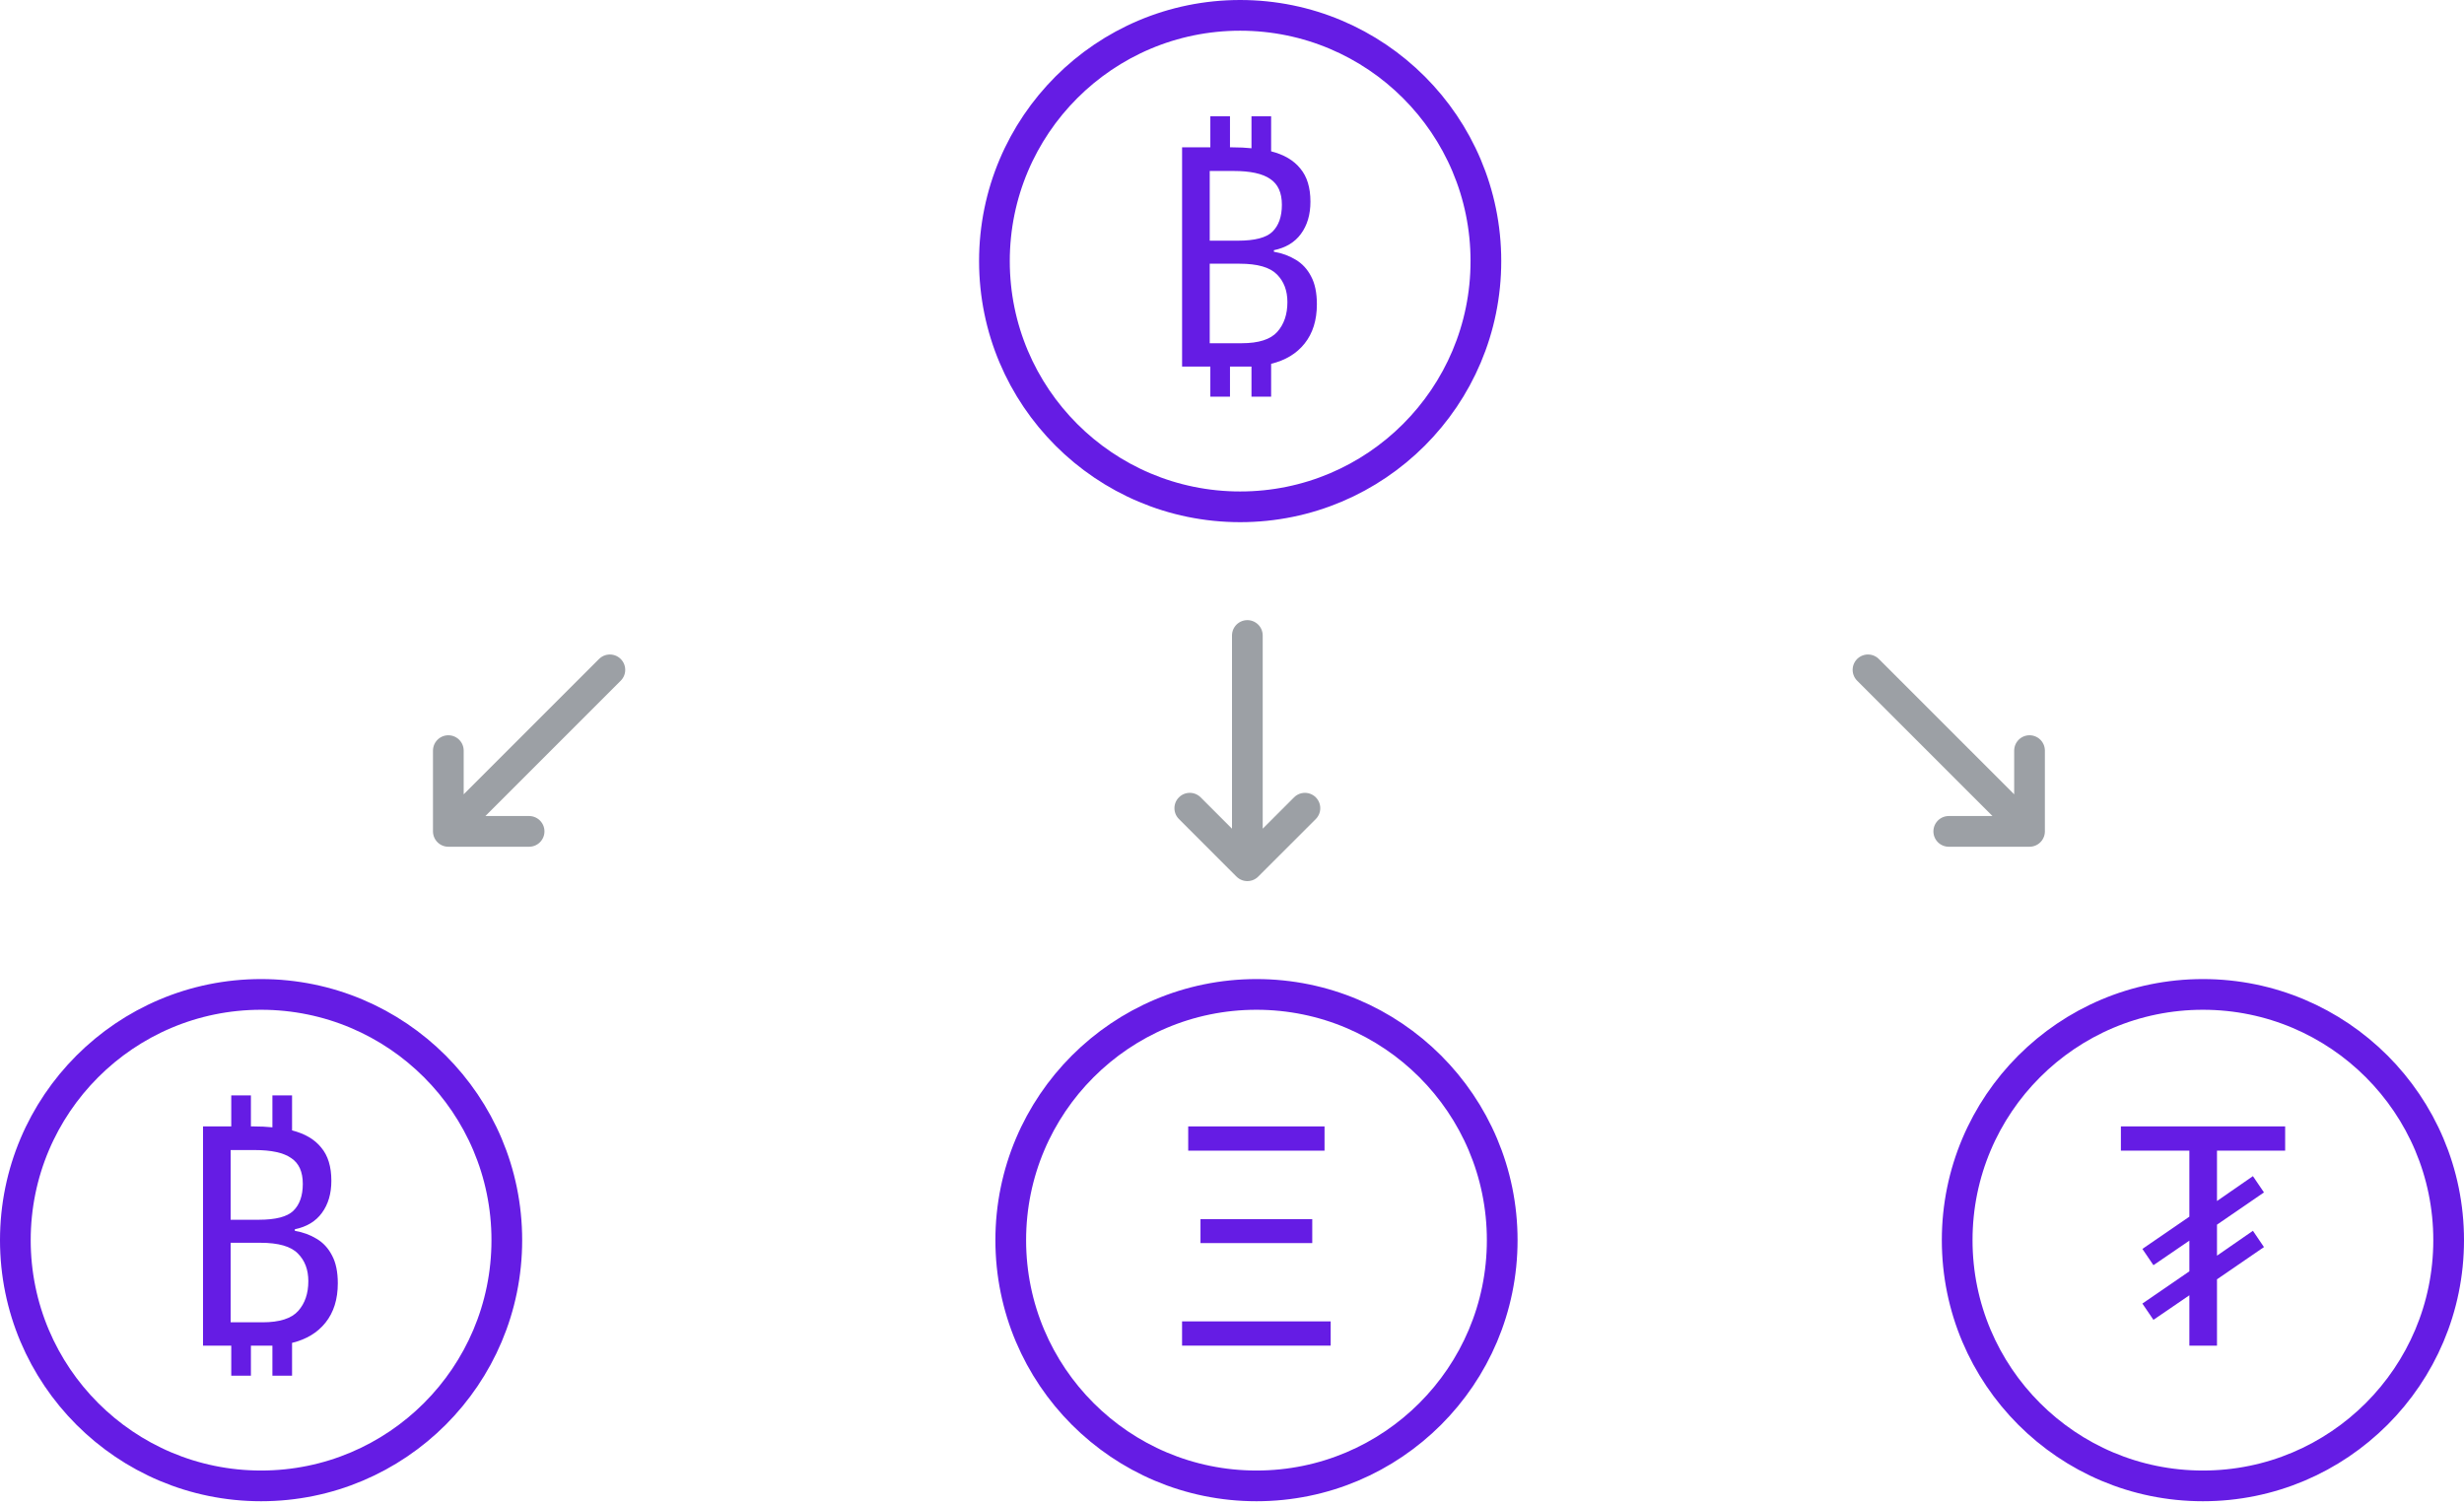
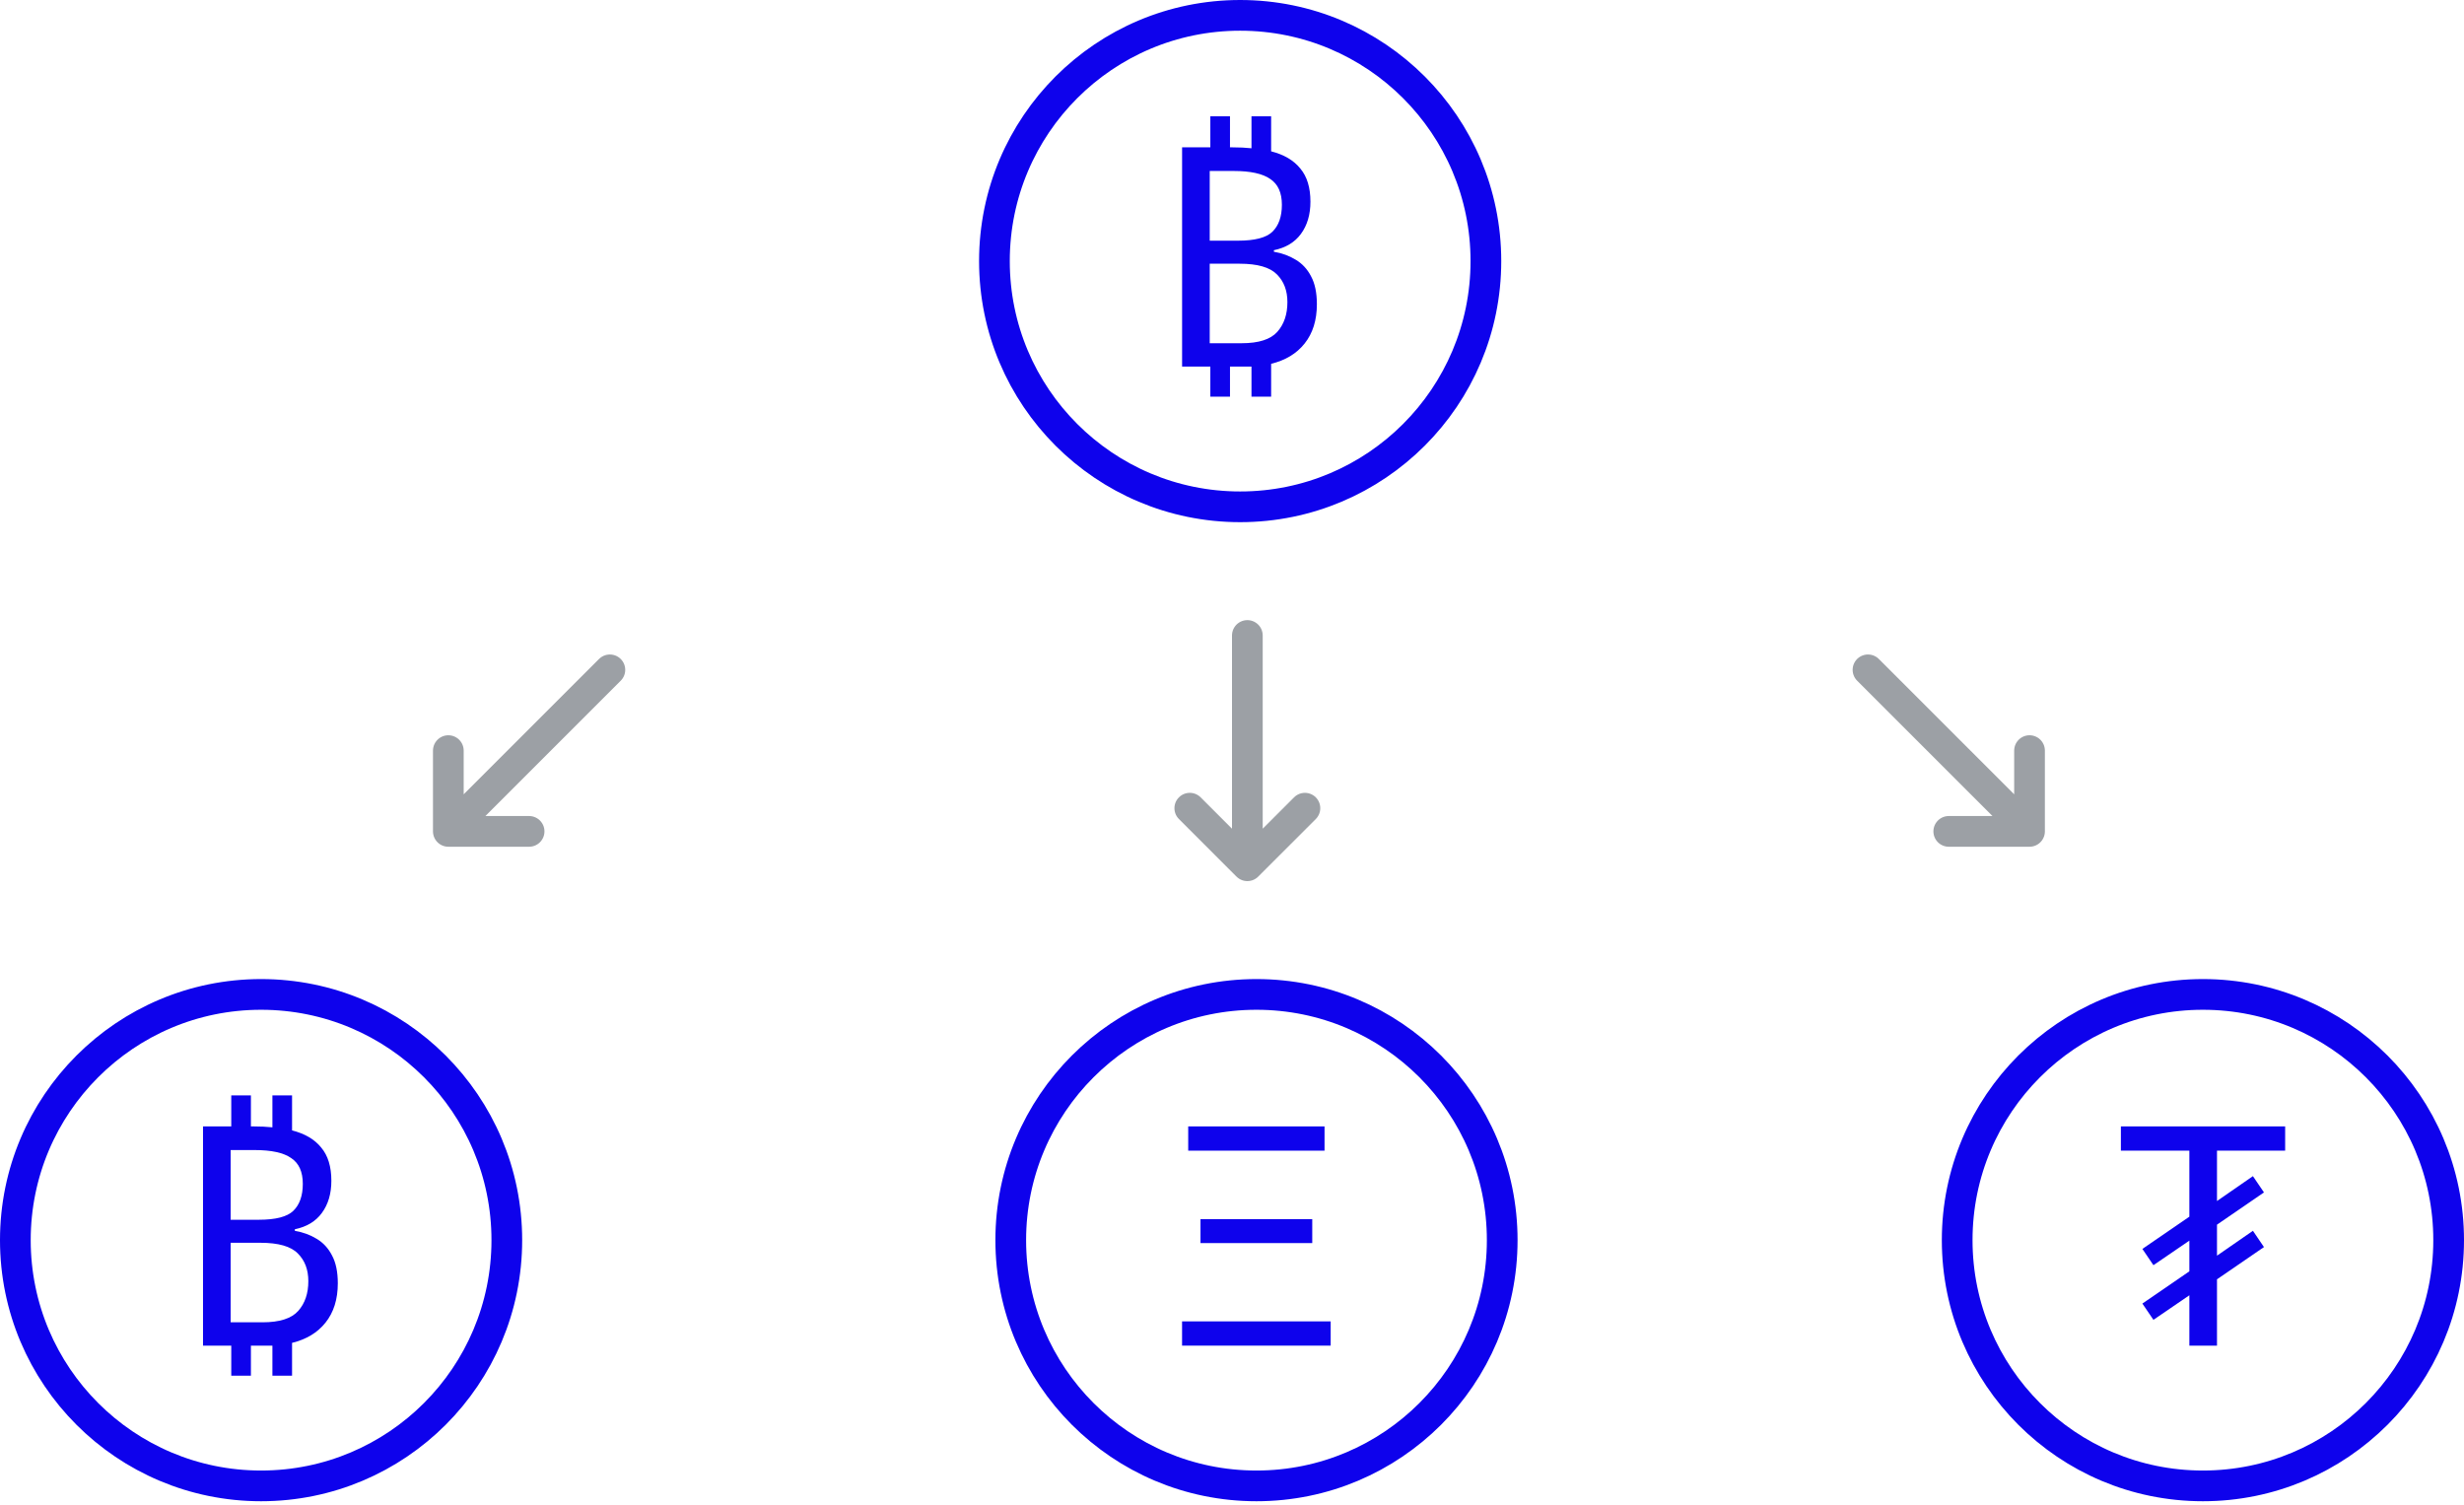
<svg xmlns="http://www.w3.org/2000/svg" width="321" height="196" viewBox="0 0 321 196" fill="none">
-   <circle cx="161.563" cy="34.013" r="32.013" stroke="#651CE4" stroke-width="4" />
-   <path d="M157.678 51.675V47.755H153.998V19.195H157.678V15.155H160.238V19.195H160.558C161.464 19.195 162.291 19.235 163.038 19.315V15.155H165.598V19.715C167.278 20.142 168.544 20.888 169.398 21.955C170.278 22.995 170.718 24.435 170.718 26.275C170.718 27.955 170.304 29.355 169.478 30.475C168.678 31.568 167.504 32.275 165.958 32.595V32.795C167.024 32.982 167.971 33.328 168.798 33.835C169.651 34.342 170.318 35.062 170.798 35.995C171.304 36.928 171.558 38.142 171.558 39.635C171.558 41.715 171.024 43.422 169.958 44.755C168.918 46.062 167.464 46.942 165.598 47.395V51.675H163.038V47.755C162.851 47.755 162.651 47.755 162.438 47.755H160.238V51.675H157.678ZM157.598 31.355H161.278C163.464 31.355 164.958 30.968 165.758 30.195C166.584 29.395 166.998 28.222 166.998 26.675C166.998 25.102 166.491 23.982 165.478 23.315C164.491 22.622 162.904 22.275 160.718 22.275H157.598V31.355ZM157.598 34.355V44.715H161.758C163.971 44.715 165.518 44.222 166.398 43.235C167.278 42.248 167.718 40.955 167.718 39.355C167.718 37.862 167.264 36.662 166.358 35.755C165.451 34.822 163.824 34.355 161.478 34.355H157.598Z" fill="#651CE4" />
-   <circle cx="34.013" cy="161.563" r="32.013" stroke="#651CE4" stroke-width="4" />
-   <path d="M30.128 179.225V175.305H26.448V146.745H30.128V142.705H32.688V146.745H33.008C33.914 146.745 34.741 146.785 35.488 146.865V142.705H38.048V147.265C39.728 147.691 40.995 148.438 41.848 149.505C42.728 150.545 43.168 151.985 43.168 153.825C43.168 155.505 42.755 156.905 41.928 158.025C41.128 159.118 39.955 159.825 38.408 160.145V160.345C39.474 160.531 40.421 160.878 41.248 161.385C42.101 161.891 42.768 162.611 43.248 163.545C43.755 164.478 44.008 165.691 44.008 167.185C44.008 169.265 43.474 170.971 42.408 172.305C41.368 173.611 39.914 174.491 38.048 174.945V179.225H35.488V175.305C35.301 175.305 35.101 175.305 34.888 175.305H32.688V179.225H30.128ZM30.048 158.905H33.728C35.914 158.905 37.408 158.518 38.208 157.745C39.035 156.945 39.448 155.771 39.448 154.225C39.448 152.651 38.941 151.531 37.928 150.865C36.941 150.171 35.355 149.825 33.168 149.825H30.048V158.905ZM30.048 161.905V172.265H34.208C36.421 172.265 37.968 171.771 38.848 170.785C39.728 169.798 40.168 168.505 40.168 166.905C40.168 165.411 39.715 164.211 38.808 163.305C37.901 162.371 36.275 161.905 33.928 161.905H30.048Z" fill="#651CE4" />
-   <circle cx="163.689" cy="161.563" r="32.013" stroke="#651CE4" stroke-width="4" />
-   <path d="M154.795 149.905V146.745H172.555V149.905H154.795ZM156.395 161.945V158.825H170.955V161.945H156.395ZM153.995 175.305V172.145H173.355V175.305H153.995Z" fill="#651CE4" />
-   <circle cx="286.987" cy="161.563" r="32.013" stroke="#651CE4" stroke-width="4" />
-   <path d="M285.221 175.305V168.745L280.541 171.945L279.101 169.825L285.221 165.625V161.625L280.541 164.825L279.101 162.705L285.221 158.505V149.905H276.301V146.745H297.701V149.905H288.821V156.465L293.501 153.225L294.941 155.345L288.821 159.545V163.585L293.501 160.345L294.941 162.465L288.821 166.665V175.305H285.221Z" fill="#651CE4" />
+   <circle cx="161.563" cy="34.013" r="32.013" stroke="#0E02EC" stroke-width="4" />
+   <path d="M157.678 51.675V47.755H153.998V19.195H157.678V15.155H160.238V19.195H160.558C161.464 19.195 162.291 19.235 163.038 19.315V15.155H165.598V19.715C167.278 20.142 168.544 20.888 169.398 21.955C170.278 22.995 170.718 24.435 170.718 26.275C170.718 27.955 170.304 29.355 169.478 30.475C168.678 31.568 167.504 32.275 165.958 32.595V32.795C167.024 32.982 167.971 33.328 168.798 33.835C169.651 34.342 170.318 35.062 170.798 35.995C171.304 36.928 171.558 38.142 171.558 39.635C171.558 41.715 171.024 43.422 169.958 44.755C168.918 46.062 167.464 46.942 165.598 47.395V51.675H163.038V47.755C162.851 47.755 162.651 47.755 162.438 47.755H160.238V51.675H157.678ZM157.598 31.355H161.278C163.464 31.355 164.958 30.968 165.758 30.195C166.584 29.395 166.998 28.222 166.998 26.675C166.998 25.102 166.491 23.982 165.478 23.315C164.491 22.622 162.904 22.275 160.718 22.275H157.598V31.355ZM157.598 34.355V44.715H161.758C163.971 44.715 165.518 44.222 166.398 43.235C167.278 42.248 167.718 40.955 167.718 39.355C167.718 37.862 167.264 36.662 166.358 35.755C165.451 34.822 163.824 34.355 161.478 34.355H157.598Z" fill="#0E02EC" />
+   <circle cx="34.013" cy="161.563" r="32.013" stroke="#0E02EC" stroke-width="4" />
+   <path d="M30.128 179.225V175.305H26.448V146.745H30.128V142.705H32.688V146.745H33.008C33.914 146.745 34.741 146.785 35.488 146.865V142.705H38.048V147.265C39.728 147.691 40.995 148.438 41.848 149.505C42.728 150.545 43.168 151.985 43.168 153.825C43.168 155.505 42.755 156.905 41.928 158.025C41.128 159.118 39.955 159.825 38.408 160.145V160.345C39.474 160.531 40.421 160.878 41.248 161.385C42.101 161.891 42.768 162.611 43.248 163.545C43.755 164.478 44.008 165.691 44.008 167.185C44.008 169.265 43.474 170.971 42.408 172.305C41.368 173.611 39.914 174.491 38.048 174.945V179.225H35.488V175.305C35.301 175.305 35.101 175.305 34.888 175.305H32.688V179.225H30.128ZM30.048 158.905H33.728C35.914 158.905 37.408 158.518 38.208 157.745C39.035 156.945 39.448 155.771 39.448 154.225C39.448 152.651 38.941 151.531 37.928 150.865C36.941 150.171 35.355 149.825 33.168 149.825H30.048V158.905ZM30.048 161.905V172.265H34.208C36.421 172.265 37.968 171.771 38.848 170.785C39.728 169.798 40.168 168.505 40.168 166.905C40.168 165.411 39.715 164.211 38.808 163.305C37.901 162.371 36.275 161.905 33.928 161.905H30.048Z" fill="#0E02EC" />
+   <circle cx="163.689" cy="161.563" r="32.013" stroke="#0E02EC" stroke-width="4" />
+   <path d="M154.795 149.905V146.745H172.555V149.905H154.795ZM156.395 161.945V158.825H170.955V161.945H156.395ZM153.995 175.305V172.145H173.355V175.305H153.995Z" fill="#0E02EC" />
+   <circle cx="286.987" cy="161.563" r="32.013" stroke="#0E02EC" stroke-width="4" />
+   <path d="M285.221 175.305V168.745L280.541 171.945L279.101 169.825L285.221 165.625V161.625L280.541 164.825L279.101 162.705L285.221 158.505V149.905H276.301V146.745H297.701V149.905H288.821V156.465L293.501 153.225L294.941 155.345L288.821 159.545V163.585L293.501 160.345L294.941 162.465L288.821 166.665V175.305H285.221Z" fill="#0E02EC" />
  <path d="M162.5 82.788V112.788M162.5 112.788L170 105.288M162.5 112.788L155 105.288" stroke="#9CA0A5" stroke-width="4" stroke-linecap="round" />
  <path d="M79.452 87.266L58.407 108.31M58.407 108.31H68.929M58.407 108.31V97.788" stroke="#9CA0A5" stroke-width="4" stroke-linecap="round" />
  <path d="M243.354 87.265L264.399 108.31M264.399 108.31V97.787M264.399 108.31H253.876" stroke="#9CA0A5" stroke-width="4" stroke-linecap="round" />
</svg>
